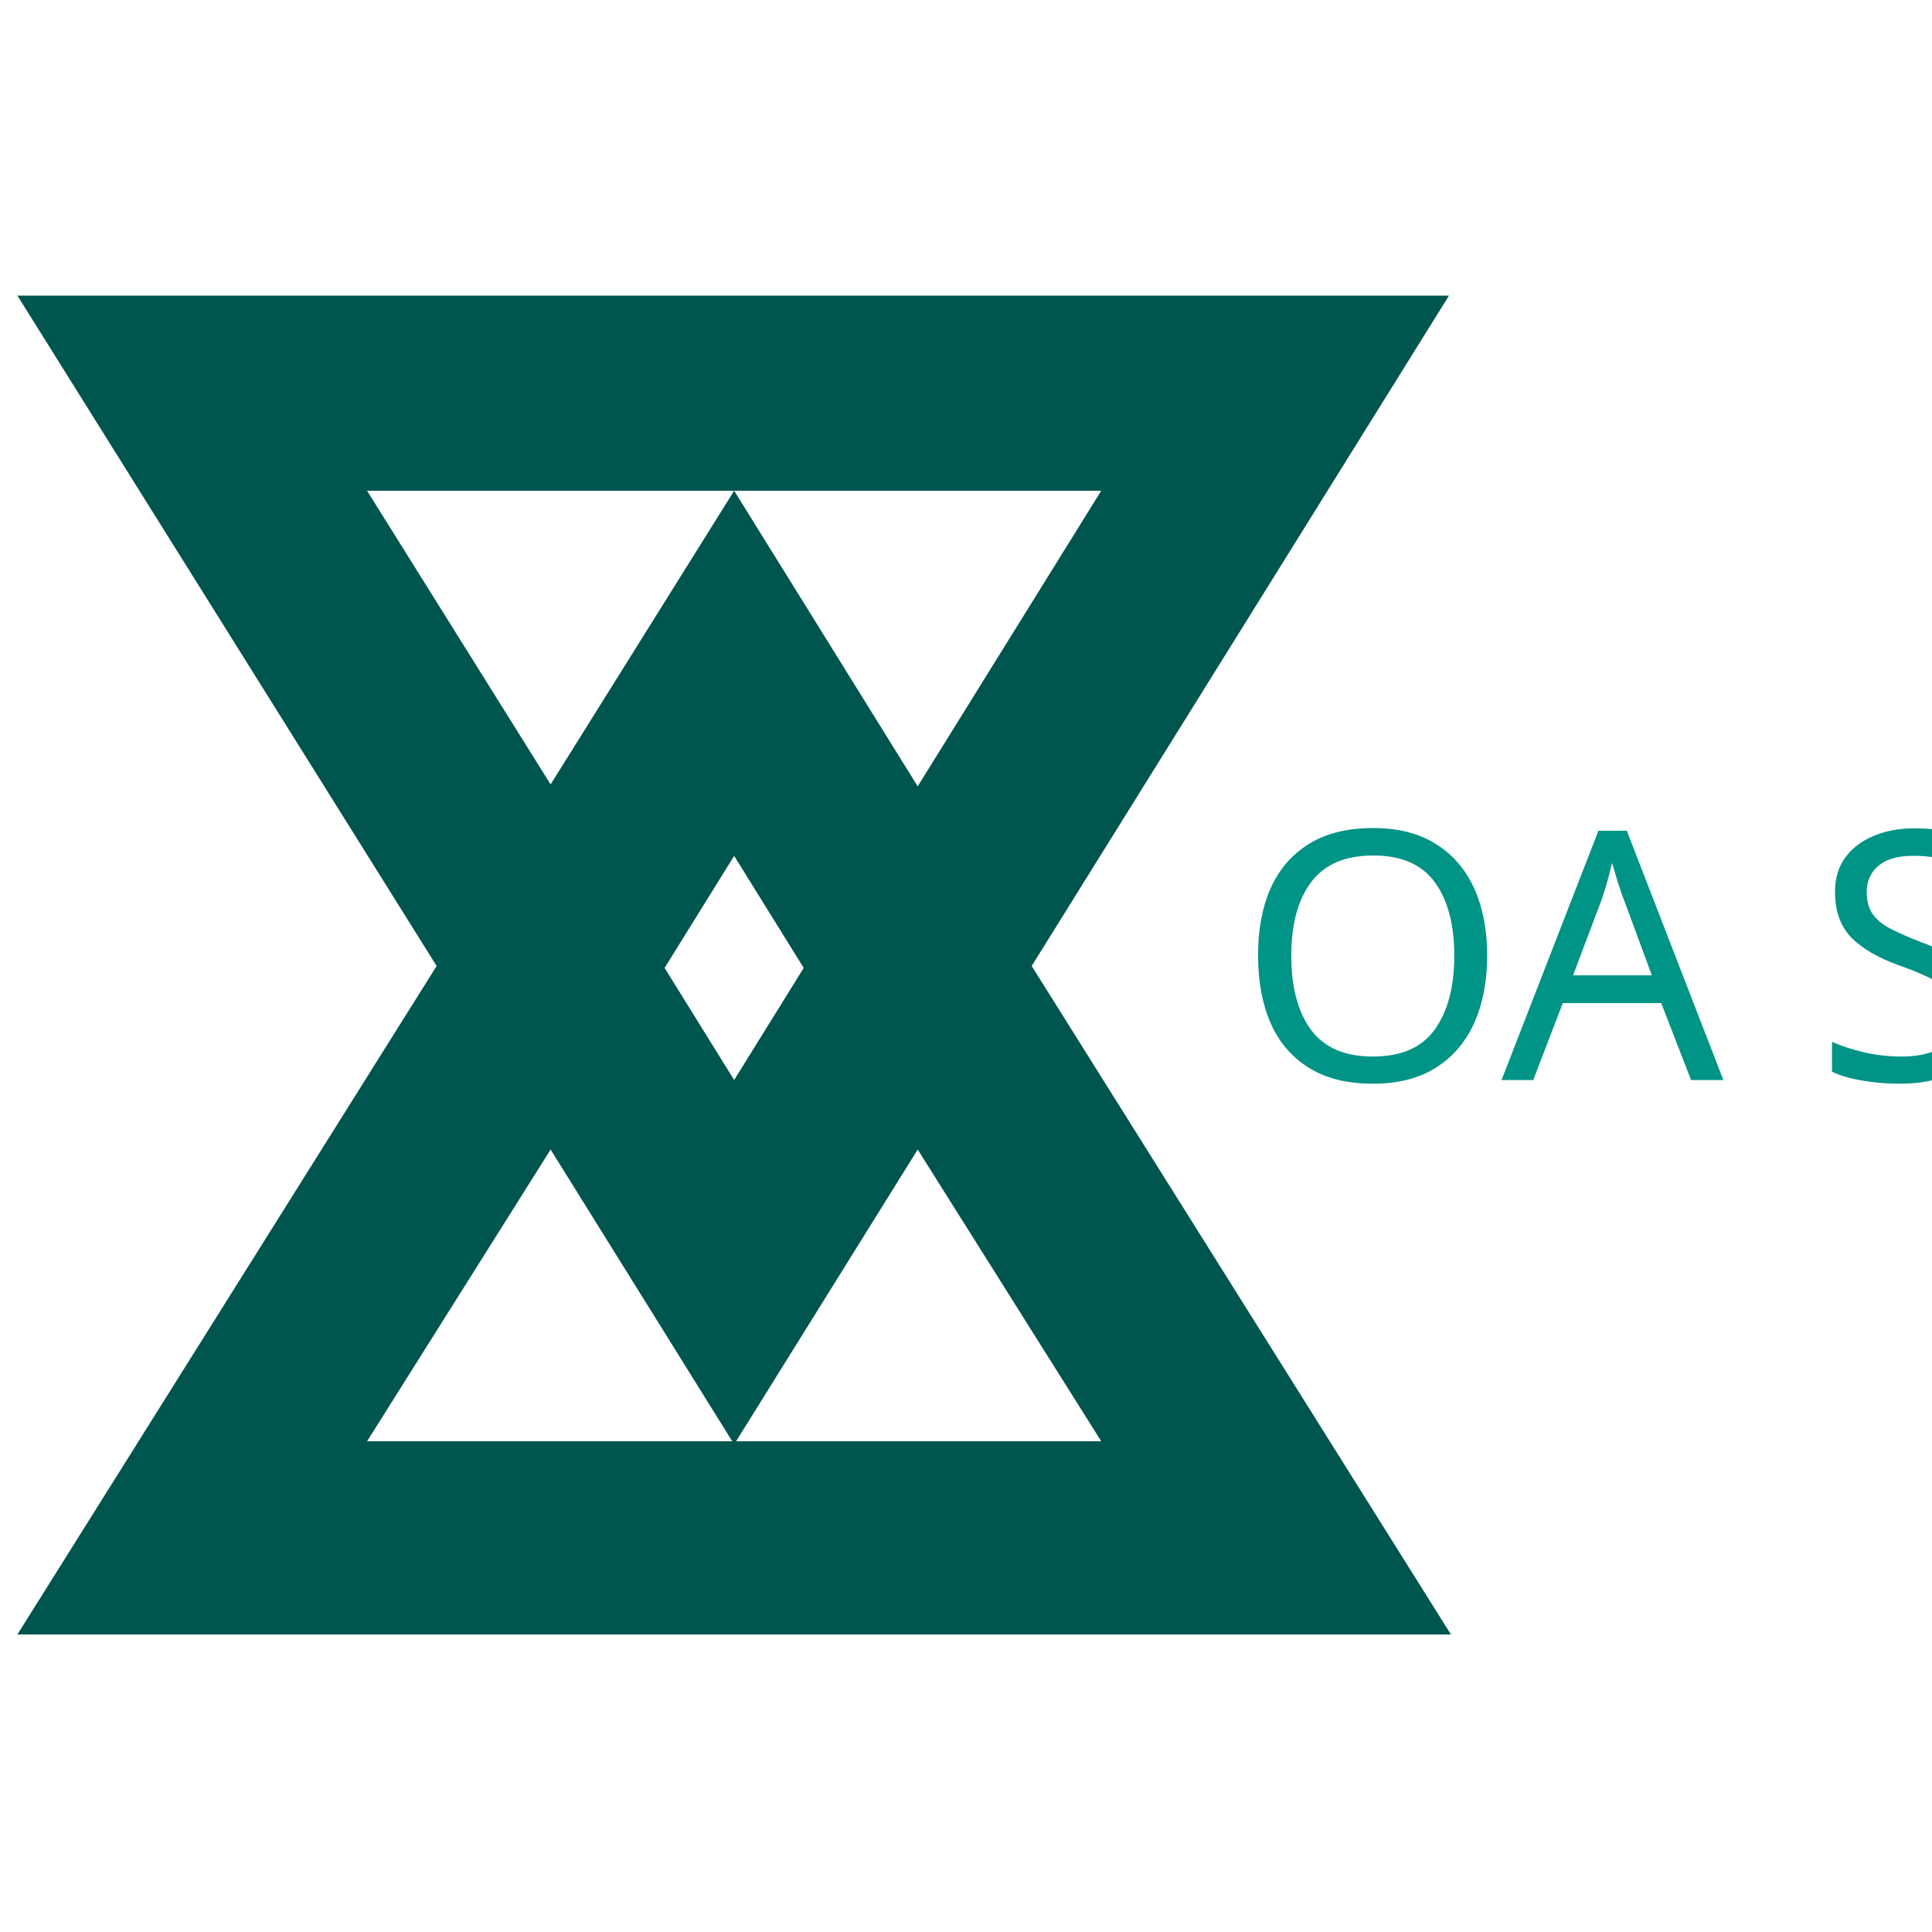
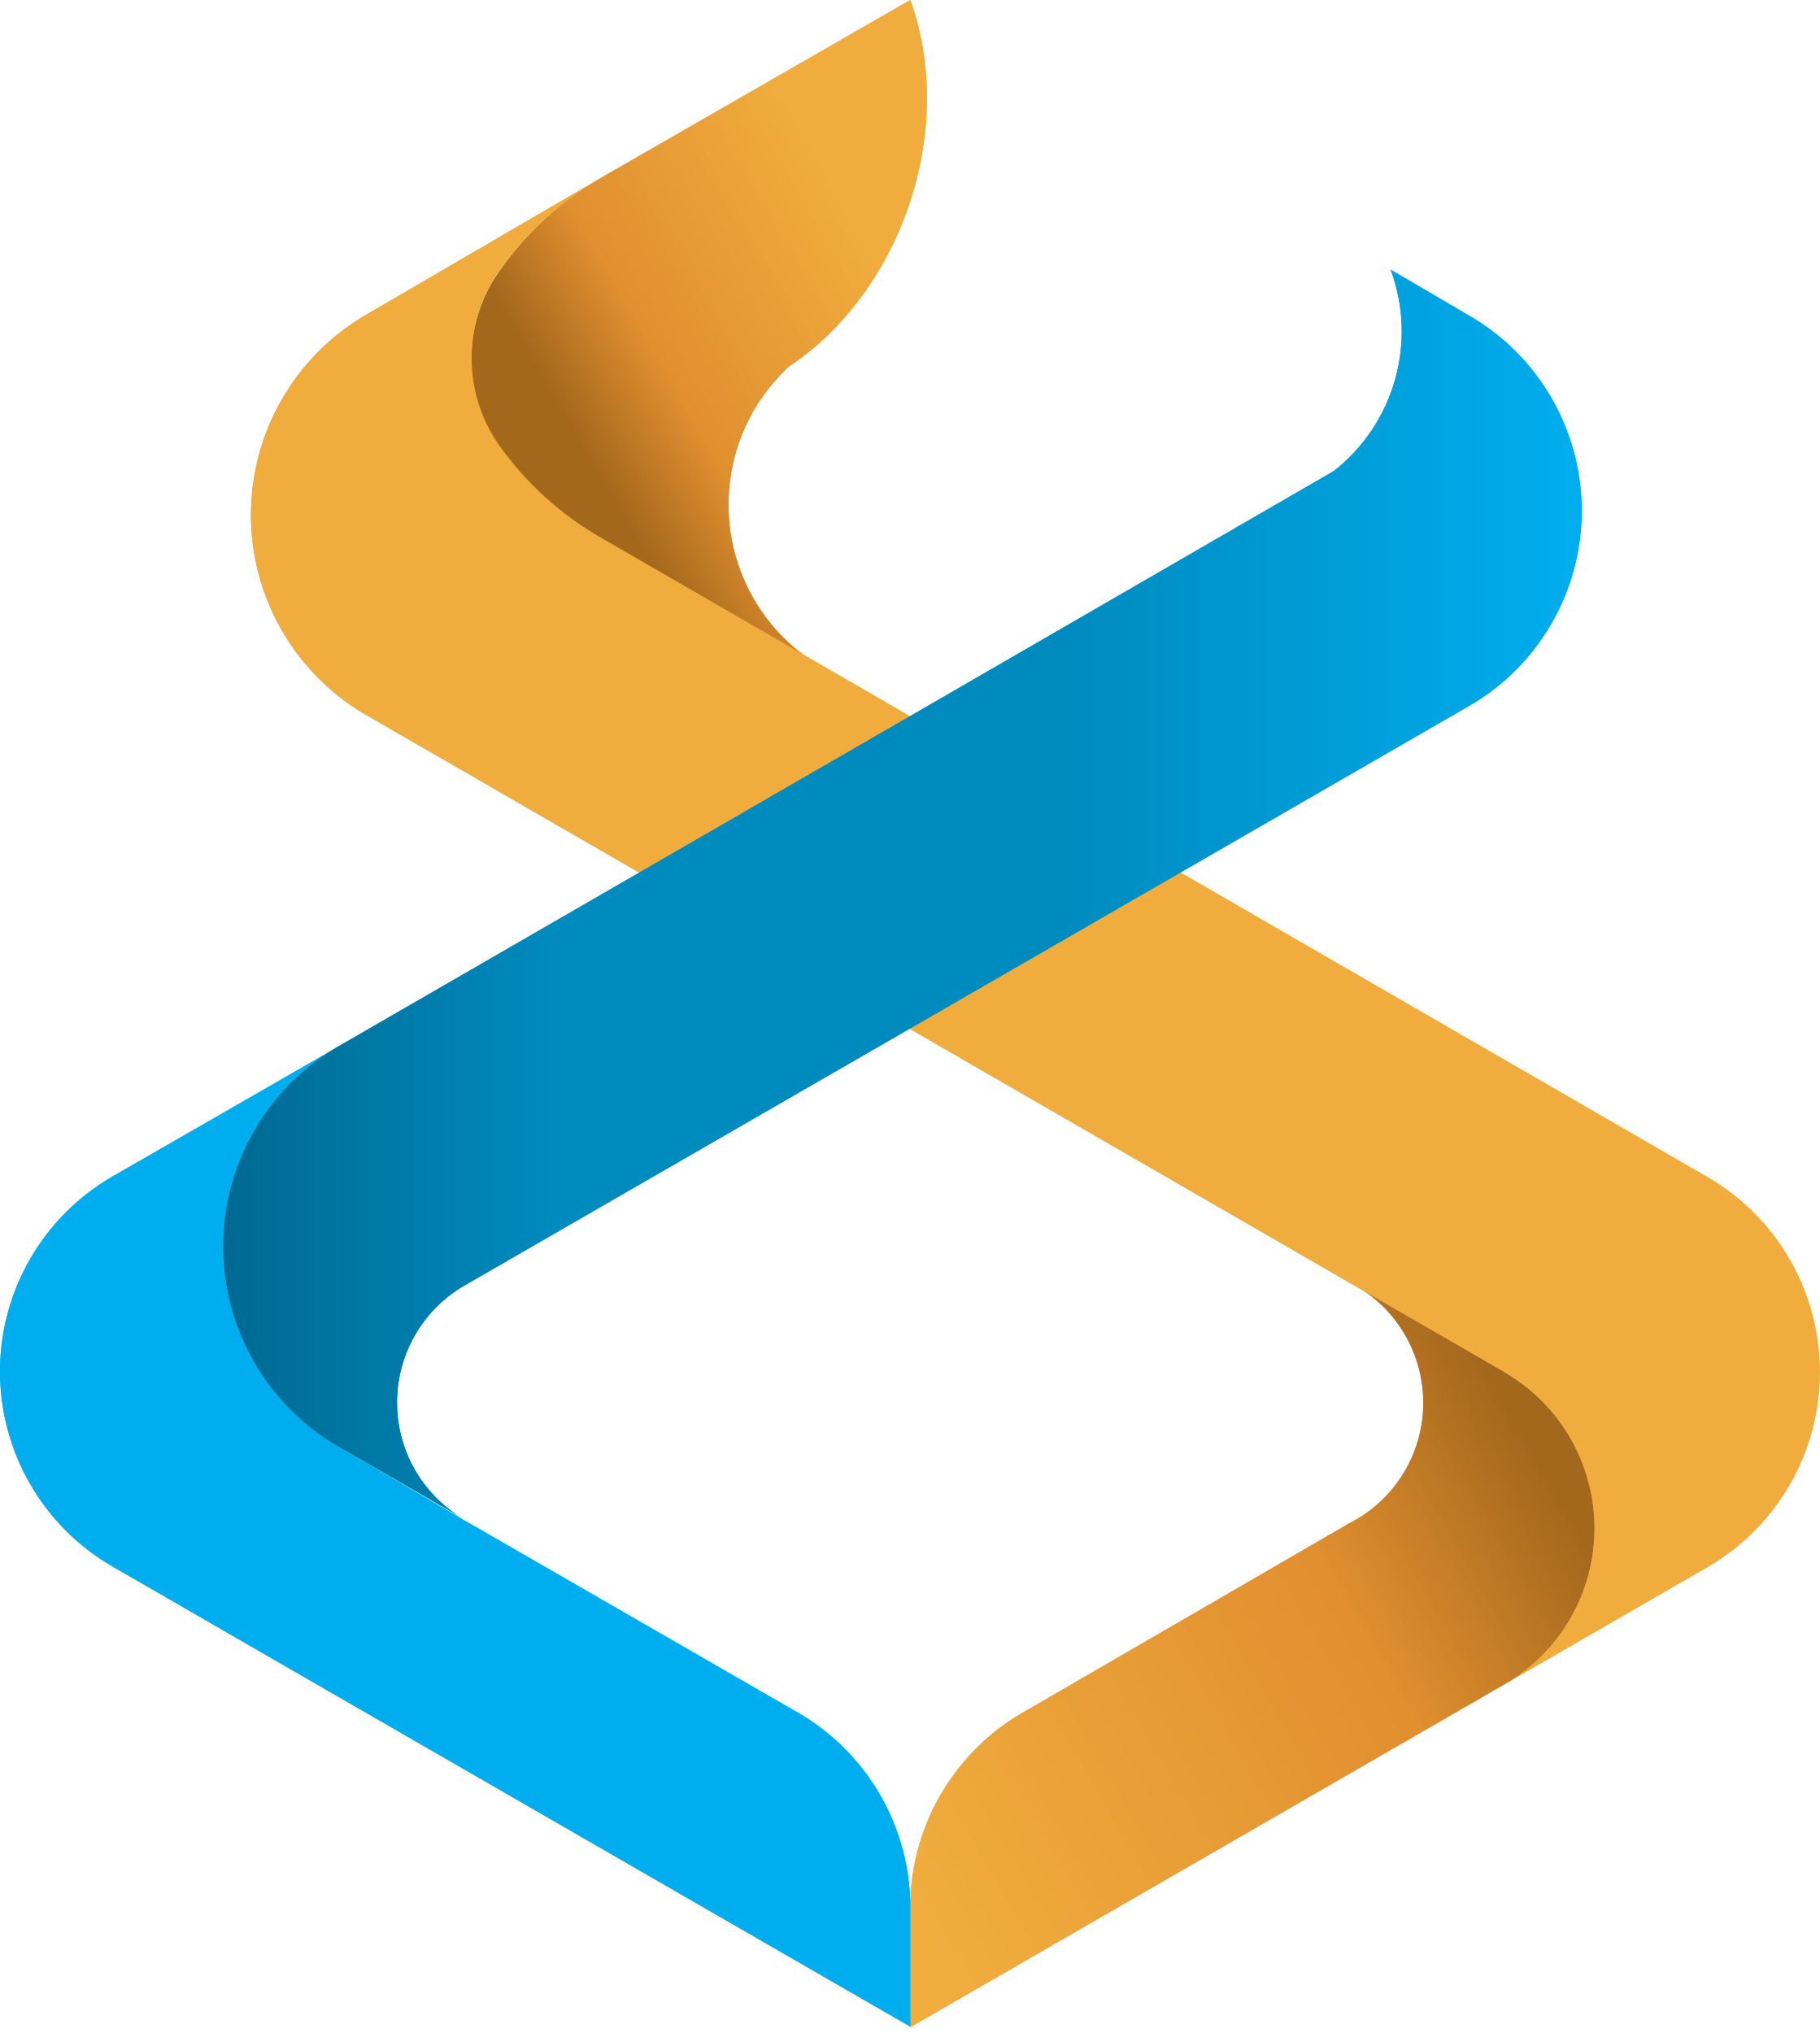
- <svg xmlns="http://www.w3.org/2000/svg" version="1.1" id="connect" x="0px" y="0px" viewBox="0 0 100 100" style="enable-background:new 0 0 100 100;" xml:space="preserve">
-   <style type="text/css">
- 	.st0{fill:#00554F;}
- 	.st1{fill:#009486;}
- 	.st2{font-family:'NiagaraEngraved-Reg';}
- 	.st3{font-size:18px;}
- </style>
-   <path class="st0" d="M75.1,84.6L53.4,50L75,15.3H0.9L22.6,50L0.9,84.6H75.1z M57,74.6H38.1l9.4-15.1L57,74.6z M38,55.9l-3.6-5.8  l3.6-5.8l3.6,5.8L38,55.9z M19,25.4h38l-9.5,15.3L38,25.4l-9.5,15.2L19,25.4z M37.9,74.6H19l9.5-15.1L37.9,74.6z" />
-   <text transform="matrix(1 0 0 1 64.0229 55.905)" class="st1 st2 st3">OA SOFT</text>
+ <svg xmlns="http://www.w3.org/2000/svg" width="256px" height="286px" viewBox="0 0 256 286" version="1.1" preserveAspectRatio="xMidYMid">
+   <defs>
+     <linearGradient x1="32.902%" y1="78.13%" x2="85.889%" y2="33.994%" id="stdlib-linearGradient-1">
+       <stop stop-color="#A4681D" offset="0%" />
+       <stop stop-color="#E18F2F" offset="31%" />
+       <stop stop-color="#F0AD3E" offset="100%" />
+     </linearGradient>
+     <linearGradient x1="-5.516%" y1="75.392%" x2="87.603%" y2="17.059%" id="stdlib-linearGradient-2">
+       <stop stop-color="#F0AD3E" offset="0%" />
+       <stop stop-color="#E18F2F" offset="69%" />
+       <stop stop-color="#A4681D" offset="100%" />
+     </linearGradient>
+     <linearGradient x1="-0.003%" y1="50.024%" x2="100.006%" y2="50.024%" id="stdlib-linearGradient-3">
+       <stop stop-color="#006991" offset="0%" />
+       <stop stop-color="#008BBF" offset="25%" />
+       <stop stop-color="#008BBF" offset="62%" />
+       <stop stop-color="#00AEEF" offset="100%" />
+     </linearGradient>
+   </defs>
+   <g>
+     <g transform="translate(35.29896, 0)">
+       <path d="M92.754,-6.61381977e-15 L49.112,25.096 C43.554,28.35 38.755,32.756 35.044,38.021 C29.701,45.462 29.701,55.482 35.044,62.923 C38.773,68.127 43.569,72.473 49.112,75.677 L78.065,92.393 C76.679,91.382 75.397,90.242 74.23,88.989 C64.292,78.256 64.939,61.505 75.672,51.57 C91.699,40.908 99.282,18.031 92.754,-6.61381977e-15 Z" fill="url(#stdlib-linearGradient-1)" />
+       <path d="M176.338,192.947 L155.225,180.755 C161.351,184.2 165.077,190.74 164.92,197.764 C164.761,204.788 160.745,211.153 154.472,214.317 L109.299,240.513 C99.329,245.941 93.02,256.284 92.754,267.634 L92.754,285.189 L177.242,236.42 C184.727,231.663 189.186,223.342 189.003,214.471 C188.817,205.603 184.015,197.474 176.338,193.036 L176.338,192.947 Z" fill="url(#stdlib-linearGradient-2)" />
+       <path d="M49.112,75.567 C43.569,72.364 38.773,68.017 35.044,62.814 C29.701,55.373 29.701,45.353 35.044,37.912 C38.767,32.688 43.563,28.317 49.112,25.096 L15.851,44.484 C6.097,50.317 0.09,60.816 0,72.184 C-0.088,83.549 5.757,94.139 15.42,100.126 L176.338,193.036 C184.015,197.474 188.817,205.603 189.003,214.471 C189.186,223.342 184.727,231.663 177.242,236.42 L204.857,220.478 C214.664,214.814 220.701,204.347 220.701,193.024 C220.701,181.7 214.664,171.234 204.857,165.569 L49.112,75.567 Z" fill="#F0AD3E" />
+       <path d="M92.754,-6.61381977e-15 L49.112,25.096 C43.554,28.35 38.755,32.756 35.044,38.021 C29.701,45.462 29.701,55.482 35.044,62.923 C38.773,68.127 43.569,72.473 49.112,75.677 L78.065,92.393 C76.679,91.382 75.397,90.242 74.23,88.989 C64.292,78.256 64.939,61.505 75.672,51.57 C91.699,40.908 99.282,18.031 92.754,-6.61381977e-15 Z" fill="url(#stdlib-linearGradient-1)" />
+       <path d="M176.338,192.947 L155.225,180.755 C161.351,184.2 165.077,190.74 164.92,197.764 C164.761,204.788 160.745,211.153 154.472,214.317 L109.299,240.513 C99.329,245.941 93.02,256.284 92.754,267.634 L92.754,285.189 L177.242,236.42 C184.727,231.663 189.186,223.342 189.003,214.471 C188.817,205.603 184.015,197.474 176.338,193.036 L176.338,192.947 Z" fill="url(#stdlib-linearGradient-2)" />
+       <path d="M49.112,75.567 C43.569,72.364 38.773,68.017 35.044,62.814 C29.701,55.373 29.701,45.353 35.044,37.912 C38.767,32.688 43.563,28.317 49.112,25.096 L15.851,44.484 C6.097,50.317 0.09,60.816 0,72.184 C-0.088,83.549 5.757,94.139 15.42,100.126 L176.338,193.036 C184.015,197.474 188.817,205.603 189.003,214.471 C189.186,223.342 184.727,231.663 177.242,236.42 L204.857,220.478 C214.664,214.814 220.701,204.347 220.701,193.024 C220.701,181.7 214.664,171.234 204.857,165.569 L49.112,75.567 Z" fill="#F0AD3E" />
+     </g>
+     <g transform="translate(0, 37.93578)">
+       <path d="M46.821,165.138 C37.156,159.151 31.314,148.561 31.402,137.196 C31.488,125.828 37.495,115.329 47.253,109.496 L15.865,127.548 C6.049,133.204 0,143.673 0,155.002 C0,166.332 6.049,176.798 15.865,182.457 L43.482,198.396 L128.053,247.168 L128.053,229.612 C127.752,218.295 121.449,207.994 111.511,202.577 L66.274,176.491 C65.636,176.166 65.018,175.805 64.421,175.412 L46.821,165.138 Z" fill="#00AEEF" />
+       <path d="M166.095,84.787 L206.661,61.372 C216.466,55.704 222.503,45.24 222.503,33.917 C222.503,22.591 216.466,12.127 206.661,6.462 L195.63,0 C199.401,10.174 196.171,21.621 187.637,28.326 L128.053,62.793 L47.253,109.472 C37.495,115.308 31.488,125.807 31.401,137.172 C31.314,148.54 37.156,159.131 46.821,165.114 L64.486,175.306 C58.972,171.713 55.71,165.528 55.855,158.95 C55.999,152.373 59.531,146.338 65.195,142.993 L166.095,84.787 Z" fill="url(#stdlib-linearGradient-3)" />
+       <path d="M46.821,165.138 C37.156,159.151 31.314,148.561 31.402,137.196 C31.488,125.828 37.495,115.329 47.253,109.496 L15.865,127.548 C6.049,133.204 0,143.673 0,155.002 C0,166.332 6.049,176.798 15.865,182.457 L43.482,198.396 L128.053,247.168 L128.053,229.612 C127.752,218.295 121.449,207.994 111.511,202.577 L66.274,176.491 C65.636,176.166 65.018,175.805 64.421,175.412 L46.821,165.138 Z" fill="#00AEEF" />
+       <path d="M166.095,84.787 L206.661,61.372 C216.466,55.704 222.503,45.24 222.503,33.917 C222.503,22.591 216.466,12.127 206.661,6.462 L195.63,0 C199.401,10.174 196.171,21.621 187.637,28.326 L128.053,62.793 L47.253,109.472 C37.495,115.308 31.488,125.807 31.401,137.172 C31.314,148.54 37.156,159.131 46.821,165.114 L64.486,175.306 C58.972,171.713 55.71,165.528 55.855,158.95 C55.999,152.373 59.531,146.338 65.195,142.993 L166.095,84.787 Z" fill="url(#stdlib-linearGradient-3)" />
+     </g>
+   </g>
</svg>
